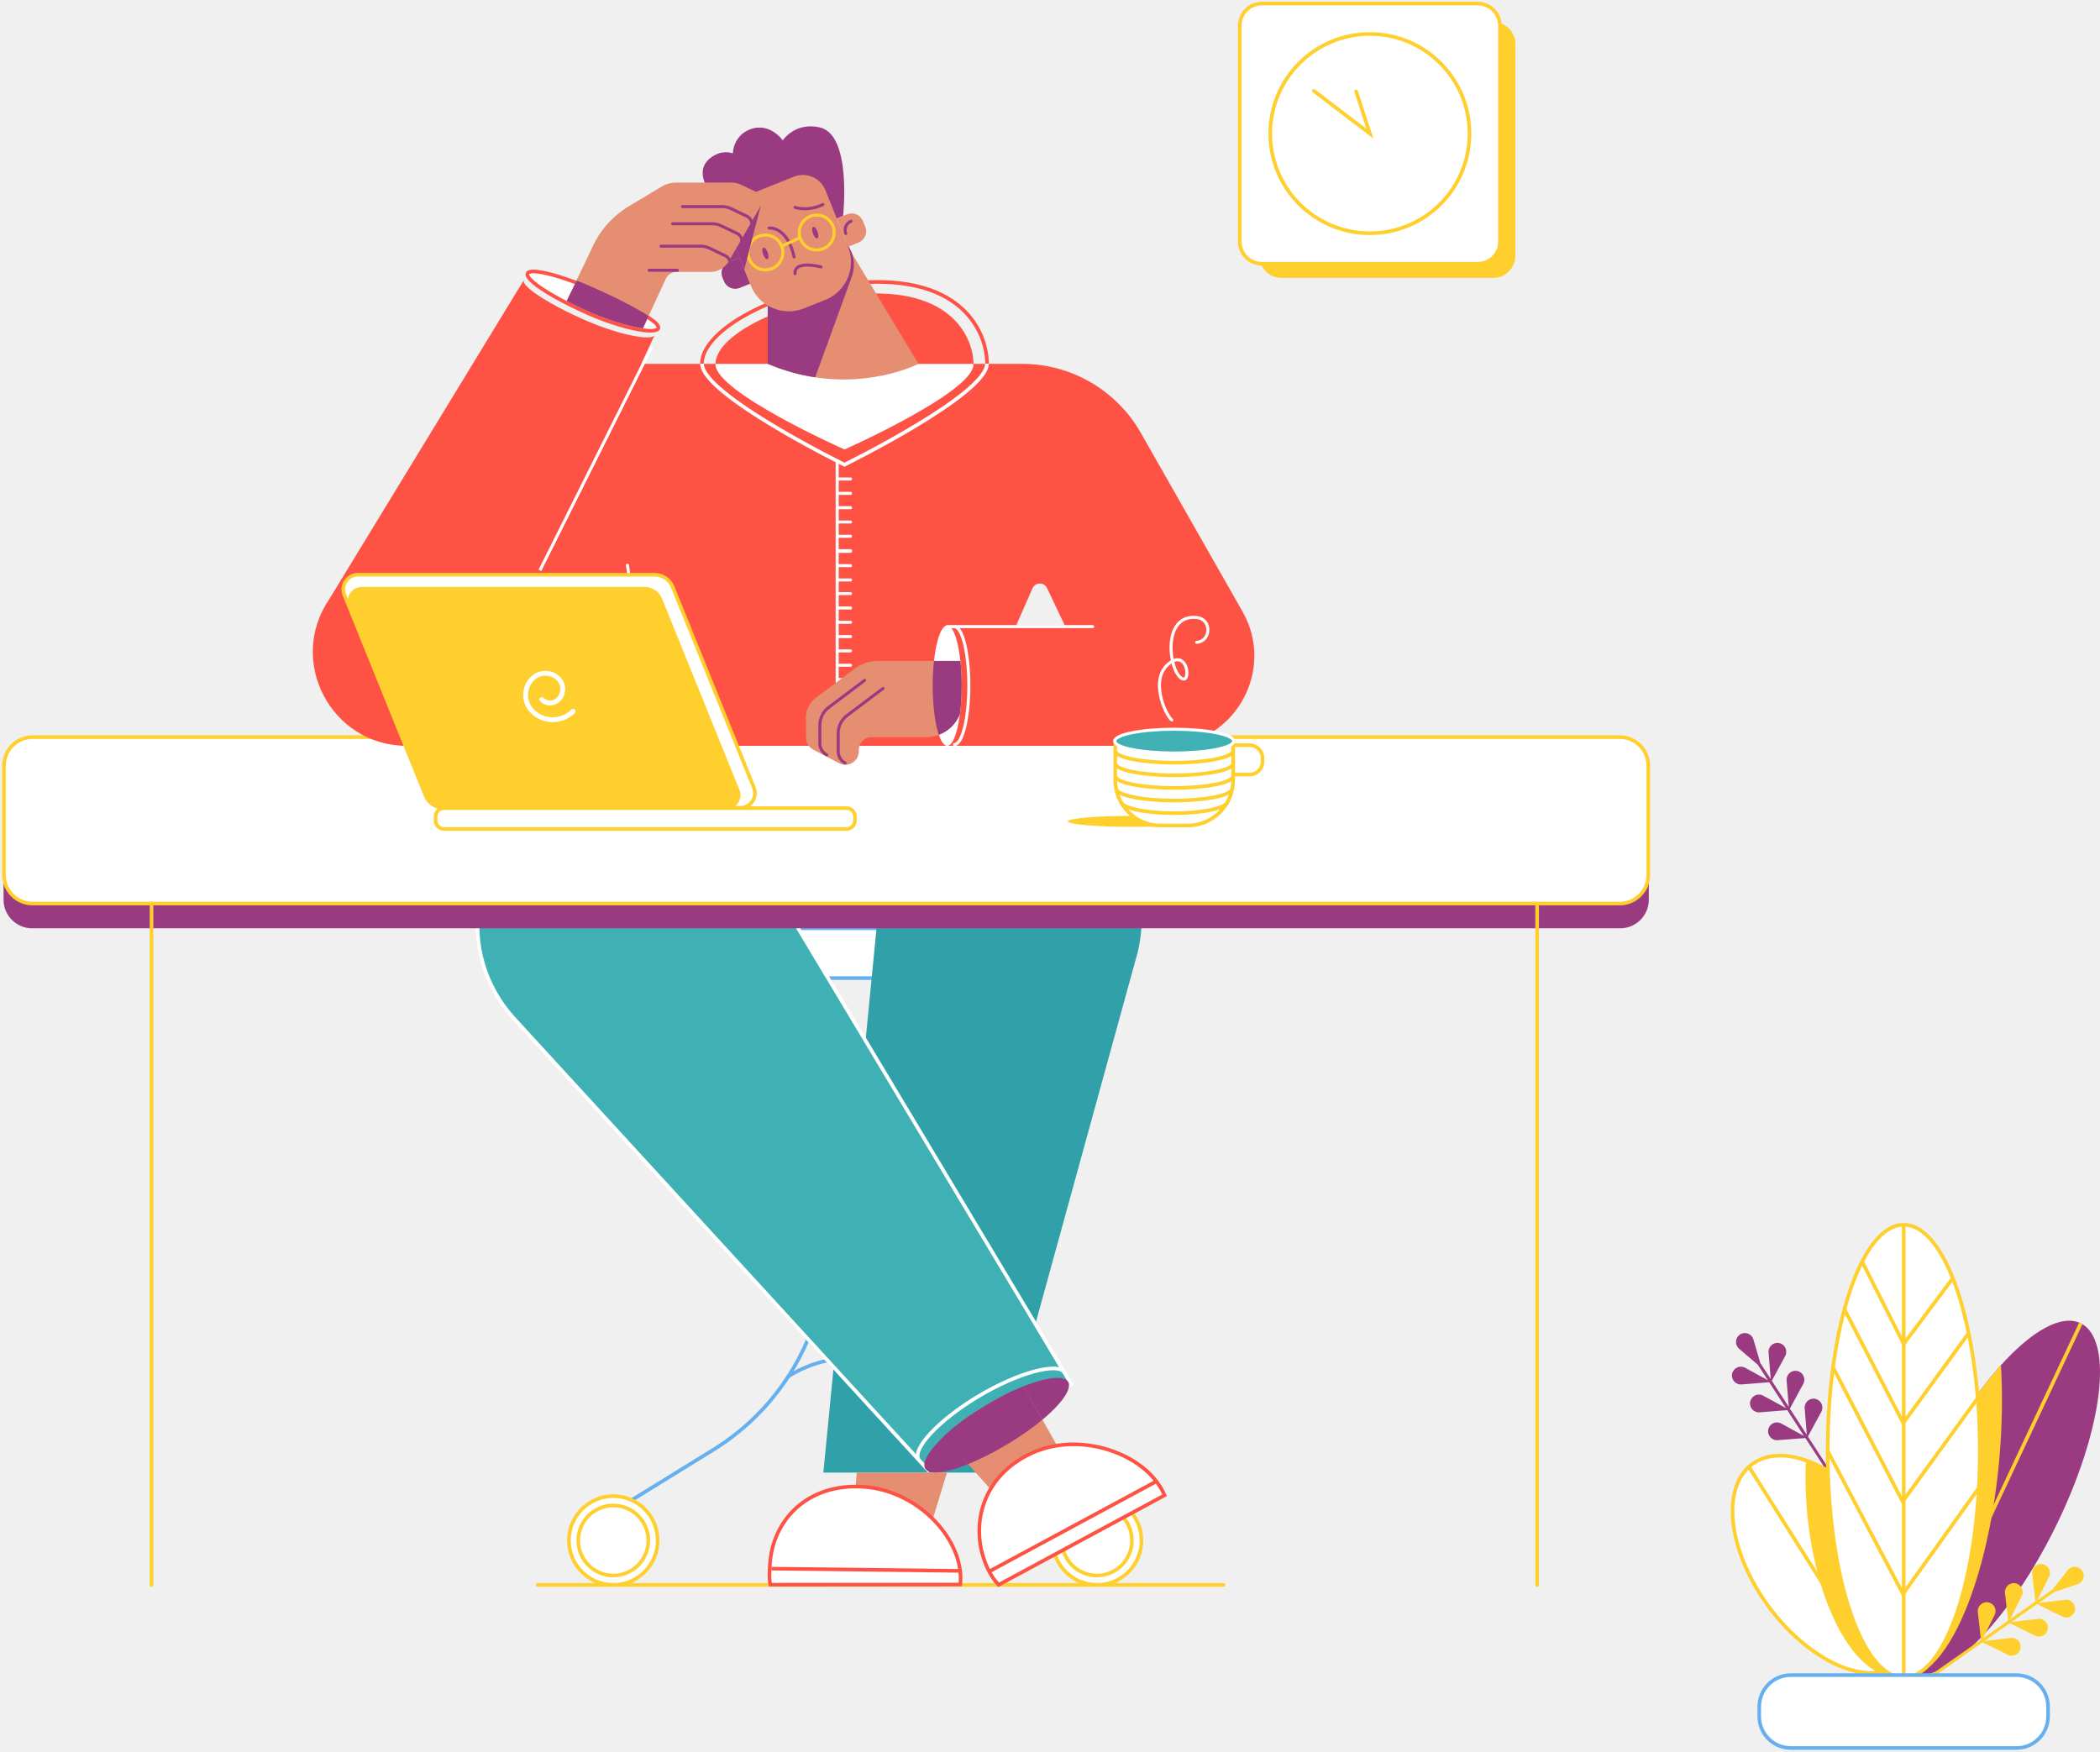
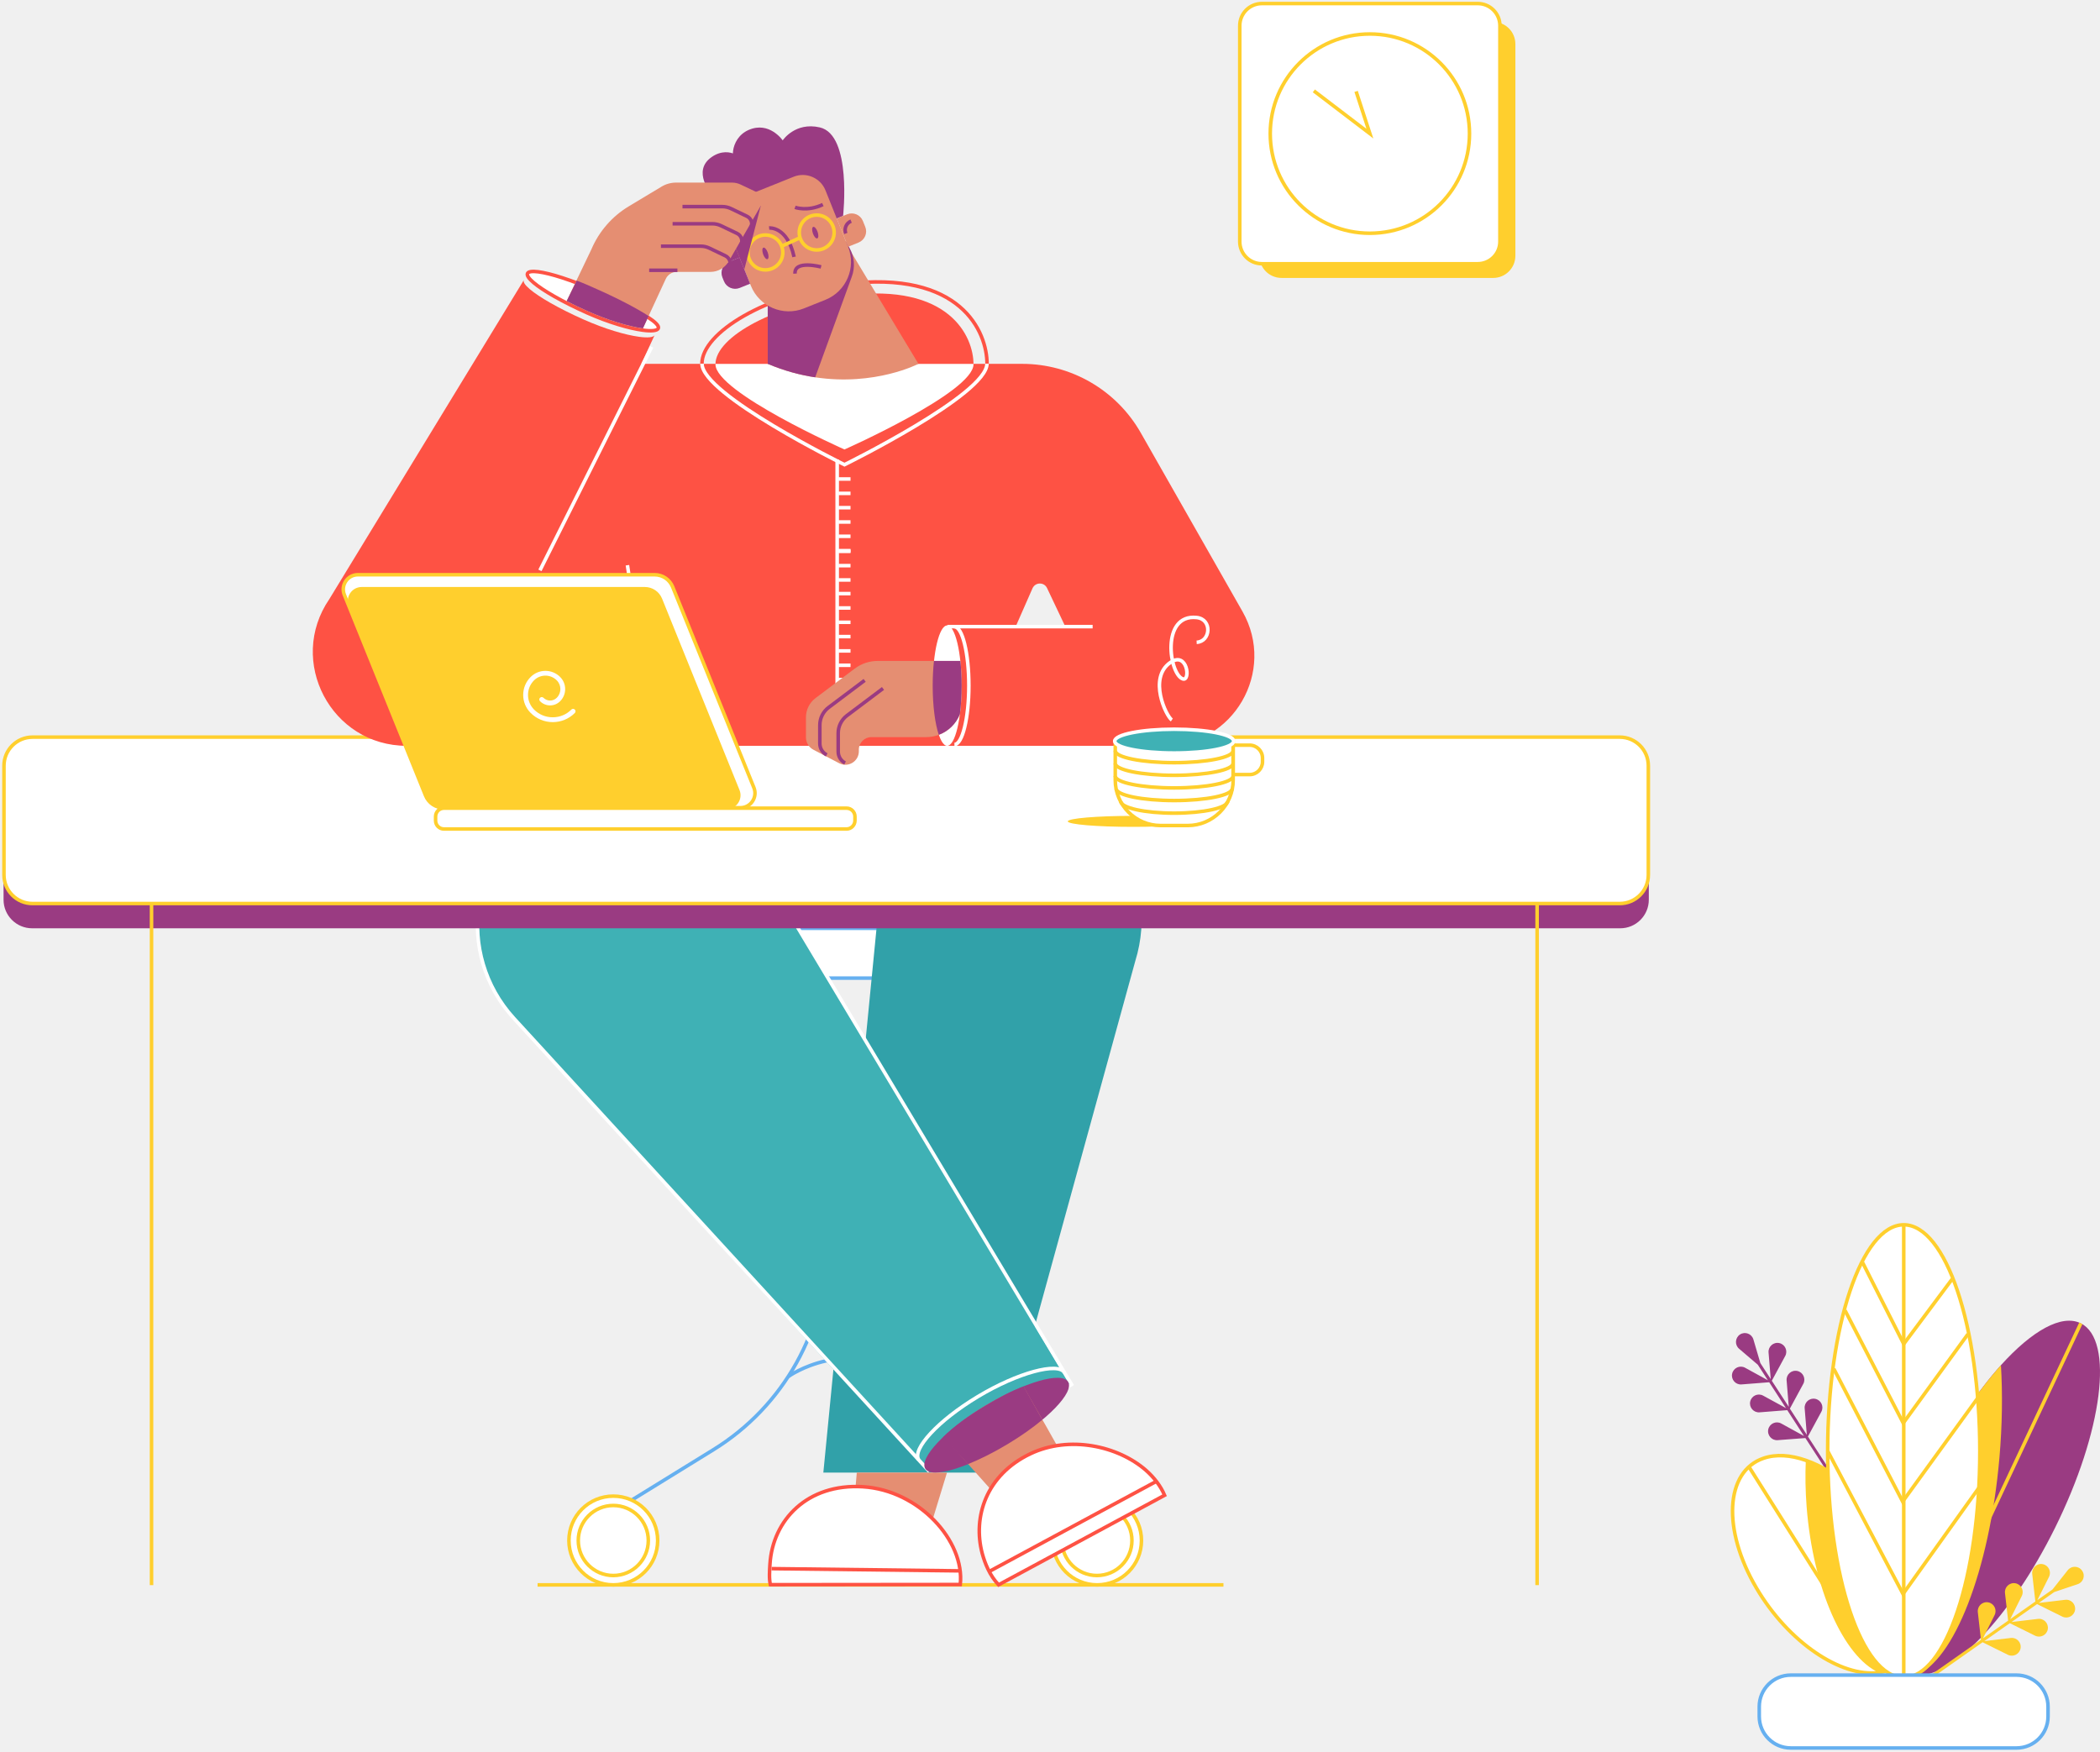
- <svg xmlns="http://www.w3.org/2000/svg" width="591" height="493" viewBox="0 0 591 493" fill="none">
-   <g clip-path="url(#clip0_2032_31622)">
-     <path d="M151.292 446.092H344.317" stroke="#FFCF2D" stroke-width="1.02" stroke-miterlimit="10" stroke-linecap="round" />
-     <path d="M247.736 275.306V350.935C247.736 374.219 259.8 395.837 279.612 408.057L307.496 425.256" stroke="#66B0F0" stroke-width="1.02" stroke-miterlimit="10" stroke-linecap="round" stroke-linejoin="round" />
-     <path d="M232.631 275.306V350.935C232.631 374.219 220.567 395.837 200.754 408.057L172.871 425.256" stroke="#66B0F0" stroke-width="1.02" stroke-miterlimit="10" stroke-linecap="round" stroke-linejoin="round" />
-     <path d="M222.486 275.306H256.487C259.494 275.306 261.924 272.875 261.924 269.867V261.285H217.049V269.867C217.049 272.875 219.479 275.306 222.486 275.306Z" fill="white" stroke="#66B0F0" stroke-width="1.02" stroke-miterlimit="10" />
-     <path d="M308.753 446.092C301.855 446.092 296.264 440.501 296.264 433.601C296.264 426.701 301.855 421.109 308.753 421.109C315.652 421.109 321.242 426.701 321.242 433.601C321.242 440.501 315.652 446.092 308.753 446.092Z" fill="white" stroke="#FFCF2D" stroke-width="1.02" stroke-miterlimit="10" />
-     <path d="M172.599 446.092C165.7 446.092 160.11 440.501 160.11 433.601C160.11 426.701 165.7 421.109 172.599 421.109C179.498 421.109 185.088 426.701 185.088 433.601C185.088 440.501 179.498 446.092 172.599 446.092Z" fill="white" stroke="#FFCF2D" stroke-width="1.02" stroke-miterlimit="10" />
-     <path d="M172.599 443.458C167.162 443.458 162.744 439.039 162.744 433.601C162.744 428.162 167.162 423.743 172.599 423.743C178.036 423.743 182.454 428.162 182.454 433.601C182.454 439.039 178.036 443.458 172.599 443.458Z" fill="white" stroke="#FFCF2D" stroke-width="1.02" stroke-miterlimit="10" />
-     <path d="M308.702 443.458C303.265 443.458 298.847 439.039 298.847 433.601C298.847 428.162 303.265 423.743 308.702 423.743C314.139 423.743 318.557 428.162 318.557 433.601C318.557 439.039 314.139 443.458 308.702 443.458Z" fill="white" stroke="#FFCF2D" stroke-width="1.02" stroke-miterlimit="10" />
-     <path d="M221.824 387.475C221.824 387.475 238 375.612 258.577 387.475" stroke="#66B0F0" stroke-width="1.02" stroke-miterlimit="10" stroke-linecap="round" stroke-linejoin="round" />
+ <svg xmlns="http://www.w3.org/2000/svg" fill="none" height="493" viewBox="0 0 591 493" width="591">
+   <g clipPath="url(#clip0_2032_31622)">
+     <path d="M151.292 446.092H344.317" stroke="#FFCF2D" strokeLinecap="round" strokeMiterlimit="10" strokeWidth="1.02" />
+     <path d="M247.736 275.306V350.935C247.736 374.219 259.8 395.837 279.612 408.057L307.496 425.256" stroke="#66B0F0" strokeLinecap="round" strokeLinejoin="round" strokeMiterlimit="10" strokeWidth="1.02" />
+     <path d="M232.631 275.306V350.935C232.631 374.219 220.567 395.837 200.754 408.057L172.871 425.256" stroke="#66B0F0" strokeLinecap="round" strokeLinejoin="round" strokeMiterlimit="10" strokeWidth="1.02" />
+     <path d="M222.486 275.306H256.487C259.494 275.306 261.924 272.875 261.924 269.867V261.285H217.049V269.867C217.049 272.875 219.479 275.306 222.486 275.306Z" fill="white" stroke="#66B0F0" strokeMiterlimit="10" strokeWidth="1.02" />
+     <path d="M308.753 446.092C301.855 446.092 296.264 440.501 296.264 433.601C296.264 426.701 301.855 421.109 308.753 421.109C315.652 421.109 321.242 426.701 321.242 433.601C321.242 440.501 315.652 446.092 308.753 446.092Z" fill="white" stroke="#FFCF2D" strokeMiterlimit="10" strokeWidth="1.02" />
+     <path d="M172.599 446.092C165.7 446.092 160.11 440.501 160.11 433.601C160.11 426.701 165.7 421.109 172.599 421.109C179.498 421.109 185.088 426.701 185.088 433.601C185.088 440.501 179.498 446.092 172.599 446.092Z" fill="white" stroke="#FFCF2D" strokeMiterlimit="10" strokeWidth="1.02" />
+     <path d="M172.599 443.458C167.162 443.458 162.744 439.039 162.744 433.601C162.744 428.162 167.162 423.743 172.599 423.743C178.036 423.743 182.454 428.162 182.454 433.601C182.454 439.039 178.036 443.458 172.599 443.458Z" fill="white" stroke="#FFCF2D" strokeMiterlimit="10" strokeWidth="1.02" />
+     <path d="M308.702 443.458C303.265 443.458 298.847 439.039 298.847 433.601C298.847 428.162 303.265 423.743 308.702 423.743C314.139 423.743 318.557 428.162 318.557 433.601C318.557 439.039 314.139 443.458 308.702 443.458Z" fill="white" stroke="#FFCF2D" strokeMiterlimit="10" strokeWidth="1.02" />
+     <path d="M221.824 387.475C221.824 387.475 238 375.612 258.577 387.475" stroke="#66B0F0" strokeLinecap="round" strokeLinejoin="round" strokeMiterlimit="10" strokeWidth="1.02" />
    <path d="M247.345 254.504L231.713 414.481H279.885L319.492 270.53C326.782 247.043 311.098 223.147 286.681 223.096H283.283C265.204 223.045 249.877 236.455 247.345 254.504Z" fill="#31A1A9" />
    <path d="M241.126 414.481H266.512L262.519 427.55C257.506 422.554 250.523 418.95 242.894 418.492C242.18 418.441 241.483 418.424 240.787 418.424L241.126 414.481Z" fill="#E58E72" />
-     <path d="M270.25 445.99C271.576 433.686 258.594 419.443 242.877 418.475C227.159 417.506 217.457 427.89 216.692 440.229C216.574 442.098 216.404 444.376 216.811 446.041L270.25 445.99Z" fill="white" stroke="#FE5244" stroke-width="1.02" stroke-miterlimit="10" />
-     <path d="M217.152 441.52L270.251 442.149" stroke="#FE5244" stroke-width="1.02" stroke-miterlimit="10" />
+     <path d="M270.25 445.99C271.576 433.686 258.594 419.443 242.877 418.475C227.159 417.506 217.457 427.89 216.692 440.229C216.574 442.098 216.404 444.376 216.811 446.041L270.25 445.99Z" fill="white" stroke="#FE5244" strokeMiterlimit="10" strokeWidth="1.02" />
+     <path d="M217.152 441.52L270.251 442.149" stroke="#FE5244" strokeMiterlimit="10" strokeWidth="1.02" />
    <path d="M261.041 414.481L301.226 390.008L211.374 239.446C200.007 221.414 171.155 215.839 152.957 226.92C131.972 239.701 127.86 268.44 144.41 286.591L261.041 414.481Z" fill="#3FB1B5" />
-     <path d="M261.211 413.801L301.566 389.668L211.544 239.446C200.177 221.414 171.325 215.839 153.127 226.92C132.142 239.701 128.03 268.44 144.58 286.591L261.211 413.801Z" stroke="white" stroke-width="1.02" stroke-miterlimit="10" />
+     <path d="M261.211 413.801L301.566 389.668L211.544 239.446C200.177 221.414 171.325 215.839 153.127 226.92C132.142 239.701 128.03 268.44 144.58 286.591L261.211 413.801Z" stroke="white" strokeMiterlimit="10" strokeWidth="1.02" />
    <path d="M300.597 388.937C298.813 385.98 288.363 388.988 277.251 395.684C266.138 402.363 258.611 410.419 260.395 413.376C262.179 416.333 272.595 413.087 283.708 406.408C294.803 399.729 302.364 391.911 300.597 388.937Z" fill="#9A3B82" />
    <path d="M298.15 408.074L279.392 419.868L274.09 413.92L272.476 412.102L265.747 404.556C268.636 401.598 272.595 398.471 277.268 395.684C281.04 393.424 284.761 391.622 288.125 390.398L293.376 399.627L294.531 401.649L298.15 408.074Z" fill="#E58E72" />
-     <path d="M327.75 420.871L281.023 446.075C279.851 444.818 278.848 443.339 278.049 441.656C277.37 440.246 276.843 438.767 276.435 437.272C273.683 426.938 277.574 415.093 289.995 409.178C300.954 403.961 314.599 406.952 322.483 413.818C324.811 415.874 326.646 418.271 327.75 420.871Z" fill="white" stroke="#FE5244" stroke-width="1.02" stroke-miterlimit="10" />
-     <path d="M325.252 417.047L278.508 442.251" stroke="#FE5244" stroke-width="1.02" stroke-miterlimit="10" stroke-linecap="round" />
+     <path d="M327.75 420.871L281.023 446.075C279.851 444.818 278.848 443.339 278.049 441.656C277.37 440.246 276.843 438.767 276.435 437.272C273.683 426.938 277.574 415.093 289.995 409.178C300.954 403.961 314.599 406.952 322.483 413.818C324.811 415.874 326.646 418.271 327.75 420.871Z" fill="white" stroke="#FE5244" strokeMiterlimit="10" strokeWidth="1.02" />
+     <path d="M325.252 417.047L278.508 442.251" stroke="#FE5244" strokeLinecap="round" strokeMiterlimit="10" strokeWidth="1.02" />
    <path d="M293.342 399.61C290.657 401.853 287.361 404.199 283.674 406.408C279.731 408.787 275.857 410.725 272.442 412.102L265.374 404.556C268.262 401.598 272.561 398.471 277.234 395.684C281.006 393.424 284.727 391.452 288.091 390.228L293.342 399.61Z" fill="#9A3B82" />
-     <path d="M299.561 386.32C297.777 383.362 286.494 386.303 275.195 393.101C263.895 399.899 256.725 407.87 258.509 410.827" stroke="white" stroke-width="1.02" stroke-miterlimit="10" />
+     <path d="M299.561 386.32C297.777 383.362 286.494 386.303 275.195 393.101C263.895 399.899 256.725 407.87 258.509 410.827" stroke="white" strokeMiterlimit="10" strokeWidth="1.02" />
    <path d="M455.986 261.284C460.421 261.284 464.023 257.681 464.023 253.245V222.484C464.023 218.048 460.421 214.445 455.986 214.445H9.037C4.602 214.445 1 218.048 1 222.484V253.245C1 257.681 4.602 261.284 9.037 261.284H455.986Z" fill="#9A3B82" />
-     <path d="M455.849 207.477H9.155C4.72 207.477 1.118 211.08 1.118 215.516V246.277C1.118 250.713 4.72 254.316 9.155 254.316H455.849C460.284 254.316 463.886 250.713 463.886 246.277V215.516C463.886 211.08 460.284 207.477 455.849 207.477Z" fill="white" stroke="#FFCF2D" stroke-width="1.02" stroke-miterlimit="10" />
-     <path d="M432.588 254.35V446.16" stroke="#FFCF2D" stroke-width="1.02" stroke-miterlimit="10" stroke-linecap="round" />
-     <path d="M42.647 254.35V446.16" stroke="#FFCF2D" stroke-width="1.02" stroke-miterlimit="10" stroke-linecap="round" />
+     <path d="M455.849 207.477H9.155C4.72 207.477 1.118 211.08 1.118 215.516V246.277C1.118 250.713 4.72 254.316 9.155 254.316H455.849C460.284 254.316 463.886 250.713 463.886 246.277V215.516C463.886 211.08 460.284 207.477 455.849 207.477Z" fill="white" stroke="#FFCF2D" strokeMiterlimit="10" strokeWidth="1.02" />
+     <path d="M432.588 254.35V446.16" stroke="#FFCF2D" strokeLinecap="round" strokeMiterlimit="10" strokeWidth="1.02" />
+     <path d="M42.647 254.35V446.16" stroke="#FFCF2D" strokeLinecap="round" strokeMiterlimit="10" strokeWidth="1.02" />
    <path d="M534.73 444.26L534.016 444.719L508.087 404.763L500.288 405.358C498.623 405.494 497.297 403.981 497.637 402.333C497.994 400.701 499.812 399.851 501.29 400.667L507.696 404.185L502.99 396.911L495.19 397.523C493.525 397.659 492.2 396.129 492.557 394.498C492.914 392.866 494.732 392.016 496.21 392.832L502.616 396.333L497.909 389.059L490.11 389.671C488.445 389.807 487.119 388.277 487.476 386.646C487.833 385.014 489.651 384.164 491.129 384.98L497.535 388.498L494.698 384.13L489.43 379.627C488.156 378.539 488.292 376.534 489.685 375.616C491.095 374.698 492.982 375.395 493.457 377.009L495.411 383.655L498.334 388.158L497.722 380.68C497.586 379.015 499.099 377.689 500.73 378.029C502.361 378.369 503.21 380.205 502.412 381.666L498.64 388.634L503.414 395.993L502.803 388.532C502.667 386.867 504.179 385.541 505.81 385.881C507.441 386.221 508.291 388.056 507.492 389.518L503.72 396.486L508.495 403.845L507.883 396.384C507.747 394.719 509.26 393.376 510.891 393.733C512.522 394.073 513.372 395.908 512.573 397.37L508.801 404.338L534.73 444.26Z" fill="#9A3B82" />
    <path d="M578.297 430.137C565.842 455.239 549.02 472.693 539.08 471.487C538.264 471.385 537.5 471.164 536.786 470.807C527.339 466.116 530.601 440.3 544.093 413.142C549.87 401.5 556.581 391.523 563.106 384.266C571.823 374.596 580.2 369.786 585.603 372.472C595.051 377.162 591.771 402.978 578.297 430.137Z" fill="#9A3B82" />
    <path d="M562.698 410.303C559.929 442.119 549.751 467.782 539.097 471.487C538.281 471.385 537.517 471.164 536.803 470.807C527.356 466.116 530.618 440.3 544.109 413.141C549.887 401.5 556.598 391.523 563.123 384.266C563.599 392.271 563.497 401.092 562.698 410.303Z" fill="#FFCF2D" />
-     <path d="M585.603 372.472L539.097 471.487" stroke="#FFCF2D" stroke-width="1.02" stroke-miterlimit="10" />
+     <path d="M585.603 372.472L539.097 471.487" stroke="#FFCF2D" strokeMiterlimit="10" strokeWidth="1.02" />
    <path d="M584.719 445.892L578.144 448.101L573.76 451.177L581.202 450.293C582.867 450.089 584.244 451.551 583.972 453.2C583.683 454.848 581.899 455.766 580.387 455.018L573.284 451.5L566.097 456.548L573.539 455.664C575.204 455.46 576.58 456.922 576.309 458.57C576.02 460.219 574.236 461.136 572.723 460.389L565.621 456.871L558.45 461.918L565.893 461.034C567.558 460.83 568.934 462.292 568.645 463.941C568.356 465.589 566.572 466.507 565.06 465.759L557.958 462.241L544.823 471.47H543.345L557.499 461.527L556.615 453.76C556.428 452.095 557.89 450.718 559.538 451.007C561.186 451.296 562.087 453.098 561.339 454.593L558.059 461.136L565.145 456.157L564.261 448.39C564.075 446.724 565.536 445.348 567.184 445.637C568.832 445.926 569.733 447.727 568.985 449.223L565.723 455.749L572.808 450.769L571.925 443.002C571.738 441.337 573.199 439.96 574.847 440.249C576.495 440.538 577.396 442.34 576.648 443.835L573.369 450.378L577.634 447.387L581.933 441.949C582.969 440.64 584.991 440.691 585.943 442.068C586.945 443.444 586.317 445.365 584.719 445.892Z" fill="#FFCF2D" />
-     <path d="M531.417 470.161C530.567 470.45 529.666 470.654 528.749 470.773C518.044 472.166 503.261 462.173 494.324 446.996C484.622 430.511 485.505 414.161 496.295 410.456C499.795 409.25 503.924 409.538 508.206 411.034C517.144 414.144 526.829 422.472 533.388 433.604C543.073 450.106 542.189 466.456 531.417 470.161Z" fill="white" stroke="#FFCF2D" stroke-width="1.02" stroke-miterlimit="10" />
+     <path d="M531.417 470.161C530.567 470.45 529.666 470.654 528.749 470.773C518.044 472.166 503.261 462.173 494.324 446.996C484.622 430.511 485.505 414.161 496.295 410.456C499.795 409.25 503.924 409.538 508.206 411.034C517.144 414.144 526.829 422.472 533.388 433.604C543.073 450.106 542.189 466.456 531.417 470.161Z" fill="white" stroke="#FFCF2D" strokeMiterlimit="10" strokeWidth="1.02" />
    <path d="M531.417 470.161C530.567 470.45 529.666 470.654 528.749 470.773C518.86 466.286 510.262 447.286 508.444 424.206C508.087 419.651 508.019 415.232 508.206 411.035C517.144 414.145 526.829 422.472 533.388 433.604C543.073 450.107 542.189 466.456 531.417 470.161Z" fill="#FFCF2D" />
-     <path d="M492.2 412.854L528.732 470.774" stroke="#FFCF2D" stroke-width="1.02" stroke-miterlimit="10" />
-     <path d="M535.766 472.167C547.591 472.167 557.176 443.641 557.176 408.451C557.176 373.262 547.591 344.736 535.766 344.736C523.942 344.736 514.357 373.262 514.357 408.451C514.357 443.641 523.942 472.167 535.766 472.167Z" fill="white" stroke="#FFCF2D" stroke-width="1.02" stroke-miterlimit="10" />
-     <path d="M535.767 344.718V472.167" stroke="#FFCF2D" stroke-width="1.02" stroke-miterlimit="10" />
-     <path d="M549.411 359.997L535.767 378.284L524.195 355.374" stroke="#FFCF2D" stroke-width="1.02" stroke-miterlimit="10" stroke-linecap="round" />
-     <path d="M553.846 375.497L535.63 400.548L519.25 368.852" stroke="#FFCF2D" stroke-width="1.02" stroke-miterlimit="10" stroke-linecap="round" />
-     <path d="M556.684 393.376L535.461 422.642L516.074 385.252" stroke="#FFCF2D" stroke-width="1.02" stroke-miterlimit="10" stroke-linecap="round" />
-     <path d="M558.009 417.238L535.563 448.645L514.408 408.502" stroke="#FFCF2D" stroke-width="1.02" stroke-miterlimit="10" stroke-linecap="round" />
-     <path d="M567.507 492H503.975C499.082 492 495.105 488.023 495.105 483.128V480.358C495.105 475.464 499.082 471.487 503.975 471.487H567.507C572.401 471.487 576.377 475.464 576.377 480.358V483.128C576.377 488.04 572.401 492 567.507 492Z" fill="white" stroke="#66B0F0" stroke-width="1.02" stroke-miterlimit="10" />
+     <path d="M492.2 412.854L528.732 470.774" stroke="#FFCF2D" strokeMiterlimit="10" strokeWidth="1.02" />
+     <path d="M535.766 472.167C547.591 472.167 557.176 443.641 557.176 408.451C557.176 373.262 547.591 344.736 535.766 344.736C523.942 344.736 514.357 373.262 514.357 408.451C514.357 443.641 523.942 472.167 535.766 472.167Z" fill="white" stroke="#FFCF2D" strokeMiterlimit="10" strokeWidth="1.02" />
+     <path d="M535.767 344.718V472.167" stroke="#FFCF2D" strokeMiterlimit="10" strokeWidth="1.02" />
+     <path d="M549.411 359.997L535.767 378.284L524.195 355.374" stroke="#FFCF2D" strokeLinecap="round" strokeMiterlimit="10" strokeWidth="1.02" />
+     <path d="M553.846 375.497L535.63 400.548L519.25 368.852" stroke="#FFCF2D" strokeLinecap="round" strokeMiterlimit="10" strokeWidth="1.02" />
+     <path d="M556.684 393.376L535.461 422.642L516.074 385.252" stroke="#FFCF2D" strokeLinecap="round" strokeMiterlimit="10" strokeWidth="1.02" />
+     <path d="M558.009 417.238L535.563 448.645L514.408 408.502" stroke="#FFCF2D" strokeLinecap="round" strokeMiterlimit="10" strokeWidth="1.02" />
+     <path d="M567.507 492H503.975C499.082 492 495.105 488.023 495.105 483.128V480.358C495.105 475.464 499.082 471.487 503.975 471.487H567.507C572.401 471.487 576.377 475.464 576.377 480.358V483.128C576.377 488.04 572.401 492 567.507 492Z" fill="white" stroke="#66B0F0" strokeMiterlimit="10" strokeWidth="1.02" />
    <path d="M420.235 78.227H360.663C357.213 78.227 354.427 75.44 354.427 71.99V12.404C354.427 8.954 357.213 6.167 360.663 6.167H420.235C423.685 6.167 426.471 8.954 426.471 12.404V71.99C426.471 75.44 423.668 78.227 420.235 78.227Z" fill="#FFCF2D" />
-     <path d="M415.886 74.233H355.14C351.691 74.233 348.905 71.446 348.905 67.996V7.237C348.905 3.787 351.691 1 355.14 1H415.886C419.335 1 422.122 3.787 422.122 7.237V67.996C422.122 71.446 419.335 74.233 415.886 74.233Z" fill="white" stroke="#FFCF2D" stroke-width="1.02" stroke-miterlimit="10" />
-     <path d="M385.522 65.651C401.006 65.651 413.558 53.096 413.558 37.608C413.558 22.121 401.006 9.566 385.522 9.566C370.038 9.566 357.485 22.121 357.485 37.608C357.485 53.096 370.038 65.651 385.522 65.651Z" stroke="#FFCF2D" stroke-width="1.02" stroke-miterlimit="10" />
-     <path d="M369.753 25.576L385.522 37.608L381.648 25.729" stroke="#FFCF2D" stroke-width="1.02" stroke-miterlimit="10" stroke-linecap="round" />
+     <path d="M415.886 74.233H355.14C351.691 74.233 348.905 71.446 348.905 67.996V7.237C348.905 3.787 351.691 1 355.14 1H415.886C419.335 1 422.122 3.787 422.122 7.237V67.996C422.122 71.446 419.335 74.233 415.886 74.233Z" fill="white" stroke="#FFCF2D" strokeMiterlimit="10" strokeWidth="1.02" />
+     <path d="M385.522 65.651C401.006 65.651 413.558 53.096 413.558 37.608C413.558 22.121 401.006 9.566 385.522 9.566C370.038 9.566 357.485 22.121 357.485 37.608C357.485 53.096 370.038 65.651 385.522 65.651Z" stroke="#FFCF2D" strokeMiterlimit="10" strokeWidth="1.02" />
+     <path d="M369.753 25.576L385.522 37.608L381.648 25.729" stroke="#FFCF2D" strokeLinecap="round" strokeMiterlimit="10" strokeWidth="1.02" />
    <path d="M349.669 172.109L321.055 121.837C314.224 109.821 301.464 102.411 287.649 102.411H180.483L184.238 94.305C183.932 94.968 182.318 95.137 179.854 94.797C176.082 94.288 170.339 92.639 164.222 89.92C160.722 88.373 157.544 86.759 154.91 85.263C149.932 82.425 146.924 79.944 147.417 78.839L92.704 168.591C80.691 186.114 93.231 209.924 114.47 209.924C117.325 209.924 120.146 209.465 122.83 208.564C125.515 207.664 128.047 206.338 130.324 204.622L172.344 173.027C174.876 171.124 178.495 172.602 179.005 175.712L184.493 209.924H327.665C347.086 209.941 359.269 188.969 349.669 172.109ZM285.984 176.035L290.572 165.6C291.354 163.816 293.868 163.782 294.684 165.549L299.663 176.052H285.984V176.035Z" fill="#FE5244" />
-     <path d="M197.542 102.378C197.542 93.591 215.673 82.731 237.66 79.961C270.641 75.831 277.777 93.591 277.777 102.378" stroke="#FE5244" stroke-width="1.02" stroke-miterlimit="10" />
+     <path d="M197.542 102.378C197.542 93.591 215.673 82.731 237.66 79.961C270.641 75.831 277.777 93.591 277.777 102.378" stroke="#FE5244" strokeMiterlimit="10" strokeWidth="1.02" />
    <path d="M273.971 102.531C273.971 110.399 237.66 126.511 237.66 126.511C237.66 126.511 201.349 110.399 201.349 102.531C201.349 94.662 218.612 85.552 238.509 83.122C267.14 79.621 273.971 94.645 273.971 102.531Z" fill="#FE5244" />
    <path d="M273.971 102.531C273.971 110.4 237.66 126.511 237.66 126.511C237.66 126.511 201.349 110.4 201.349 102.531C201.349 102.497 201.349 102.463 201.349 102.429H273.971C273.971 102.446 273.971 102.48 273.971 102.531Z" fill="white" />
-     <path d="M277.76 102.361C277.76 111.045 237.66 130.794 237.66 130.794C237.66 130.794 197.56 111.062 197.56 102.361" stroke="white" stroke-width="1.02" stroke-miterlimit="10" />
-     <path d="M268.602 209.55C270.845 209.55 272.663 202.124 272.663 192.98C272.663 183.836 270.845 176.41 268.602 176.41" stroke="white" stroke-width="0.85" stroke-miterlimit="10" stroke-linecap="round" />
-     <path d="M183.405 97.636L151.954 160.536" stroke="white" stroke-width="0.85" stroke-miterlimit="10" />
-     <path d="M176.575 159.091L181.774 193.32" stroke="white" stroke-width="0.85" stroke-miterlimit="10" stroke-linecap="round" />
-     <path d="M235.961 134.822H239.359" stroke="white" stroke-width="0.85" stroke-miterlimit="10" stroke-linecap="round" />
-     <path d="M235.961 138.867H239.359" stroke="white" stroke-width="0.85" stroke-miterlimit="10" stroke-linecap="round" />
-     <path d="M235.961 142.895H239.359" stroke="white" stroke-width="0.85" stroke-miterlimit="10" stroke-linecap="round" />
-     <path d="M235.961 146.923H239.359" stroke="white" stroke-width="0.85" stroke-miterlimit="10" stroke-linecap="round" />
-     <path d="M235.961 150.95H239.359" stroke="white" stroke-width="0.85" stroke-miterlimit="10" stroke-linecap="round" />
-     <path d="M235.961 154.995H239.359" stroke="white" stroke-width="0.85" stroke-miterlimit="10" stroke-linecap="round" />
-     <path d="M235.961 155.182H239.359" stroke="white" stroke-width="0.85" stroke-miterlimit="10" stroke-linecap="round" />
-     <path d="M235.961 159.21H239.359" stroke="white" stroke-width="0.85" stroke-miterlimit="10" stroke-linecap="round" />
-     <path d="M235.961 163.238H239.359" stroke="white" stroke-width="0.85" stroke-miterlimit="10" stroke-linecap="round" />
-     <path d="M235.961 167.079H239.359" stroke="white" stroke-width="0.85" stroke-miterlimit="10" stroke-linecap="round" />
-     <path d="M235.961 171.124H239.359" stroke="white" stroke-width="0.85" stroke-miterlimit="10" stroke-linecap="round" />
-     <path d="M235.961 175.152H239.359" stroke="white" stroke-width="0.85" stroke-miterlimit="10" stroke-linecap="round" />
-     <path d="M235.961 179.18H239.359" stroke="white" stroke-width="0.85" stroke-miterlimit="10" stroke-linecap="round" />
-     <path d="M235.961 183.208H239.359" stroke="white" stroke-width="0.85" stroke-miterlimit="10" stroke-linecap="round" />
-     <path d="M235.961 187.253H239.359" stroke="white" stroke-width="0.85" stroke-miterlimit="10" stroke-linecap="round" />
-     <path d="M235.961 191.28H239.359" stroke="white" stroke-width="0.85" stroke-miterlimit="10" stroke-linecap="round" />
-     <path d="M235.961 195.308H239.359" stroke="white" stroke-width="0.85" stroke-miterlimit="10" stroke-linecap="round" />
-     <path d="M235.961 199.336H239.359" stroke="white" stroke-width="0.85" stroke-miterlimit="10" stroke-linecap="round" />
-     <path d="M235.961 199.54H239.359" stroke="white" stroke-width="0.85" stroke-miterlimit="10" stroke-linecap="round" />
-     <path d="M235.961 203.568H239.359" stroke="white" stroke-width="0.85" stroke-miterlimit="10" stroke-linecap="round" />
-     <path d="M235.961 207.596H239.359" stroke="white" stroke-width="0.85" stroke-miterlimit="10" stroke-linecap="round" />
-     <path d="M235.604 129.332V193.32" stroke="white" stroke-width="0.85" stroke-miterlimit="10" />
-     <path d="M266.631 176.376H307.496" stroke="white" stroke-width="0.85" stroke-miterlimit="10" stroke-linecap="round" />
+     <path d="M277.76 102.361C277.76 111.045 237.66 130.794 237.66 130.794C237.66 130.794 197.56 111.062 197.56 102.361" stroke="white" strokeMiterlimit="10" strokeWidth="1.02" />
+     <path d="M268.602 209.55C270.845 209.55 272.663 202.124 272.663 192.98C272.663 183.836 270.845 176.41 268.602 176.41" stroke="white" strokeLinecap="round" strokeMiterlimit="10" strokeWidth="0.85" />
+     <path d="M183.405 97.636L151.954 160.536" stroke="white" strokeMiterlimit="10" strokeWidth="0.85" />
+     <path d="M176.575 159.091L181.774 193.32" stroke="white" strokeLinecap="round" strokeMiterlimit="10" strokeWidth="0.85" />
+     <path d="M235.961 134.822H239.359" stroke="white" strokeLinecap="round" strokeMiterlimit="10" strokeWidth="0.85" />
+     <path d="M235.961 138.867H239.359" stroke="white" strokeLinecap="round" strokeMiterlimit="10" strokeWidth="0.85" />
+     <path d="M235.961 142.895H239.359" stroke="white" strokeLinecap="round" strokeMiterlimit="10" strokeWidth="0.85" />
+     <path d="M235.961 146.923H239.359" stroke="white" strokeLinecap="round" strokeMiterlimit="10" strokeWidth="0.85" />
+     <path d="M235.961 150.95H239.359" stroke="white" strokeLinecap="round" strokeMiterlimit="10" strokeWidth="0.85" />
+     <path d="M235.961 154.995H239.359" stroke="white" strokeLinecap="round" strokeMiterlimit="10" strokeWidth="0.85" />
+     <path d="M235.961 155.182H239.359" stroke="white" strokeLinecap="round" strokeMiterlimit="10" strokeWidth="0.85" />
+     <path d="M235.961 159.21H239.359" stroke="white" strokeLinecap="round" strokeMiterlimit="10" strokeWidth="0.85" />
+     <path d="M235.961 163.238H239.359" stroke="white" strokeLinecap="round" strokeMiterlimit="10" strokeWidth="0.85" />
+     <path d="M235.961 167.079H239.359" stroke="white" strokeLinecap="round" strokeMiterlimit="10" strokeWidth="0.85" />
+     <path d="M235.961 171.124H239.359" stroke="white" strokeLinecap="round" strokeMiterlimit="10" strokeWidth="0.85" />
+     <path d="M235.961 175.152H239.359" stroke="white" strokeLinecap="round" strokeMiterlimit="10" strokeWidth="0.85" />
+     <path d="M235.961 179.18H239.359" stroke="white" strokeLinecap="round" strokeMiterlimit="10" strokeWidth="0.85" />
+     <path d="M235.961 183.208H239.359" stroke="white" strokeLinecap="round" strokeMiterlimit="10" strokeWidth="0.85" />
+     <path d="M235.961 187.253H239.359" stroke="white" strokeLinecap="round" strokeMiterlimit="10" strokeWidth="0.85" />
+     <path d="M235.961 191.28H239.359" stroke="white" strokeLinecap="round" strokeMiterlimit="10" strokeWidth="0.85" />
+     <path d="M235.961 195.308H239.359" stroke="white" strokeLinecap="round" strokeMiterlimit="10" strokeWidth="0.85" />
+     <path d="M235.961 199.336H239.359" stroke="white" strokeLinecap="round" strokeMiterlimit="10" strokeWidth="0.85" />
+     <path d="M235.961 199.54H239.359" stroke="white" strokeLinecap="round" strokeMiterlimit="10" strokeWidth="0.85" />
+     <path d="M235.961 203.568H239.359" stroke="white" strokeLinecap="round" strokeMiterlimit="10" strokeWidth="0.85" />
+     <path d="M235.961 207.596H239.359" stroke="white" strokeLinecap="round" strokeMiterlimit="10" strokeWidth="0.85" />
+     <path d="M235.604 129.332V193.32" stroke="white" strokeMiterlimit="10" strokeWidth="0.85" />
+     <path d="M266.631 176.376H307.496" stroke="white" strokeLinecap="round" strokeMiterlimit="10" strokeWidth="0.85" />
    <path d="M258.475 102.411C258.475 102.411 246.309 108.751 229.419 106.201C225.222 105.573 220.719 104.383 216.063 102.411V81.949L237.949 68.319L241.228 73.774L258.475 102.411Z" fill="#E58E72" />
    <path d="M239.155 69.933C240.464 72.363 240.684 75.253 239.733 77.853L229.419 106.201C225.222 105.572 220.719 104.383 216.063 102.411V81.949L238.051 67.894L239.155 69.933Z" fill="#9A3B82" />
    <path d="M237.269 60.773C237.269 60.773 239.835 37.948 230.71 35.857C223.744 34.26 220.277 39.511 220.277 39.511C220.277 39.511 216.505 34.005 210.66 36.588C205.104 39.035 205.495 46.666 207.992 46.055C210.49 45.443 205.58 40.548 200.329 44.168C194.518 48.162 200.329 54.756 200.329 54.756C200.329 54.756 196.03 52.683 194.042 56.915C191.578 62.166 205.648 73.485 205.648 73.485L237.269 60.773Z" fill="#9A3B82" />
    <path d="M223.371 49.743L208.775 55.606C205.257 57.017 203.541 61.045 204.952 64.546L211.323 80.436C213.668 86.3 220.397 89.155 226.242 86.81L232.308 84.379C238.17 82.034 241.025 75.304 238.68 69.457L232.308 53.567C230.898 50.049 226.871 48.332 223.371 49.743Z" fill="#E58E72" />
    <path d="M241.619 68.268L238.679 69.457L235.485 61.504L238.424 60.314C240.175 59.617 242.146 60.467 242.842 62.2L243.505 63.849C244.219 65.582 243.369 67.554 241.619 68.268Z" fill="#E58E72" />
    <path d="M208.162 81.048L211.102 79.859L208.128 72.466L205.189 73.655C203.439 74.352 202.606 76.341 203.303 78.074L203.744 79.162C204.441 80.895 206.412 81.745 208.162 81.048Z" fill="#9A3B82" />
-     <path d="M238.034 65.72C237.49 64.343 238.153 62.796 239.53 62.235" stroke="#9A3B82" stroke-width="0.85" stroke-miterlimit="10" stroke-linecap="round" />
-     <path d="M223.744 58.36C223.744 58.36 227.193 59.652 231.577 57.578" stroke="#9A3B82" stroke-width="0.85" stroke-miterlimit="10" stroke-linecap="round" />
-     <path d="M216.454 64.172C216.454 64.172 221.603 63.645 223.472 72.313" stroke="#9A3B82" stroke-width="0.85" stroke-miterlimit="10" stroke-linecap="round" />
-     <path d="M231.067 75.134C231.067 75.134 223.472 73.094 223.744 77.021" stroke="#9A3B82" stroke-width="0.85" stroke-miterlimit="10" stroke-linecap="round" />
+     <path d="M238.034 65.72C237.49 64.343 238.153 62.796 239.53 62.235" stroke="#9A3B82" strokeLinecap="round" strokeMiterlimit="10" strokeWidth="0.85" />
+     <path d="M223.744 58.36C223.744 58.36 227.193 59.652 231.577 57.578" stroke="#9A3B82" strokeLinecap="round" strokeMiterlimit="10" strokeWidth="0.85" />
+     <path d="M216.454 64.172C216.454 64.172 221.603 63.645 223.472 72.313" stroke="#9A3B82" strokeLinecap="round" strokeMiterlimit="10" strokeWidth="0.85" />
+     <path d="M231.067 75.134C231.067 75.134 223.472 73.094 223.744 77.021" stroke="#9A3B82" strokeLinecap="round" strokeMiterlimit="10" strokeWidth="0.85" />
    <path d="M230.006 67.096C230.368 66.968 230.406 66.139 230.089 65.245C229.773 64.351 229.222 63.731 228.859 63.859C228.496 63.988 228.459 64.817 228.775 65.711C229.092 66.605 229.643 67.225 230.006 67.096Z" fill="#9A3B82" />
    <path d="M215.991 72.945C216.354 72.816 216.391 71.988 216.074 71.094C215.758 70.2 215.207 69.579 214.844 69.708C214.481 69.837 214.444 70.665 214.76 71.559C215.077 72.453 215.628 73.073 215.991 72.945Z" fill="#9A3B82" />
-     <path d="M229.844 70.358C232.556 70.358 234.754 68.159 234.754 65.446C234.754 62.734 232.556 60.535 229.844 60.535C227.132 60.535 224.933 62.734 224.933 65.446C224.933 68.159 227.132 70.358 229.844 70.358Z" stroke="#FFCF2D" stroke-width="0.85" stroke-miterlimit="10" stroke-linecap="round" />
-     <path d="M215.401 75.966C218.113 75.966 220.311 73.767 220.311 71.055C220.311 68.342 218.113 66.143 215.401 66.143C212.689 66.143 210.49 68.342 210.49 71.055C210.49 73.767 212.689 75.966 215.401 75.966Z" stroke="#FFCF2D" stroke-width="0.85" stroke-miterlimit="10" stroke-linecap="round" />
-     <path d="M219.989 69.288L225.171 66.908" stroke="#FFCF2D" stroke-width="0.85" stroke-miterlimit="10" stroke-linecap="round" />
-     <path d="M185.258 92.435C184.969 93.098 183.338 93.268 180.874 92.928C177.102 92.418 171.358 90.77 165.241 88.051C161.741 86.487 158.564 84.889 155.947 83.394C150.968 80.556 147.961 78.074 148.454 76.969C148.946 75.882 152.77 76.409 158.173 78.159C161.078 79.094 164.426 80.386 167.96 81.966C174.009 84.651 179.26 87.269 182.352 89.291C184.459 90.651 185.564 91.756 185.258 92.435Z" fill="white" stroke="#FE5244" stroke-width="1.02" stroke-miterlimit="10" />
+     <path d="M229.844 70.358C232.556 70.358 234.754 68.159 234.754 65.446C234.754 62.734 232.556 60.535 229.844 60.535C227.132 60.535 224.933 62.734 224.933 65.446C224.933 68.159 227.132 70.358 229.844 70.358Z" stroke="#FFCF2D" strokeLinecap="round" strokeMiterlimit="10" strokeWidth="0.85" />
+     <path d="M215.401 75.966C218.113 75.966 220.311 73.767 220.311 71.055C220.311 68.342 218.113 66.143 215.401 66.143C212.689 66.143 210.49 68.342 210.49 71.055C210.49 73.767 212.689 75.966 215.401 75.966Z" stroke="#FFCF2D" strokeLinecap="round" strokeMiterlimit="10" strokeWidth="0.85" />
+     <path d="M219.989 69.288L225.171 66.908" stroke="#FFCF2D" strokeLinecap="round" strokeMiterlimit="10" strokeWidth="0.85" />
+     <path d="M185.258 92.435C184.969 93.098 183.338 93.268 180.874 92.928C177.102 92.418 171.358 90.77 165.241 88.051C161.741 86.487 158.564 84.889 155.947 83.394C150.968 80.556 147.961 78.074 148.454 76.969C148.946 75.882 152.77 76.409 158.173 78.159C161.078 79.094 164.426 80.386 167.96 81.966C174.009 84.651 179.26 87.269 182.352 89.291C184.459 90.651 185.564 91.756 185.258 92.435Z" fill="white" stroke="#FE5244" strokeMiterlimit="10" strokeWidth="1.02" />
    <path d="M214.092 57.969L209.471 75.831L205.308 65.464C203.711 61.487 205.631 56.932 209.556 55.267L214.092 57.969Z" fill="#9A3B82" />
    <path d="M214.262 57.646L205.087 73.554C204.034 75.389 202.062 76.528 199.939 76.528H190.457C189.064 76.528 187.823 77.377 187.297 78.652L182.369 89.308L180.925 92.418C176.762 91.858 170.968 90.056 165.428 87.592C163.355 86.674 161.333 85.705 159.464 84.737L161.962 79.519L166.431 70.189C168.572 65.141 172.259 60.892 176.966 58.071L186.209 52.513C187.433 51.782 188.843 51.392 190.27 51.392H205.971C206.837 51.392 207.687 51.578 208.451 51.952L213.175 54.196C214.483 54.825 214.976 56.405 214.262 57.646Z" fill="#E58E72" />
-     <path d="M192.071 58.156H203.286C204.118 58.156 204.934 58.343 205.682 58.7L210.218 60.875C211.459 61.47 211.935 62.999 211.255 64.189" stroke="#9A3B82" stroke-width="0.85" stroke-miterlimit="10" stroke-linecap="round" />
-     <path d="M189.285 62.982H200.499C201.332 62.982 202.147 63.169 202.895 63.526L207.432 65.702C208.672 66.296 209.148 67.826 208.468 69.016" stroke="#9A3B82" stroke-width="0.85" stroke-miterlimit="10" stroke-linecap="round" />
-     <path d="M186.005 69.288H197.22C198.052 69.288 198.868 69.475 199.616 69.832L204.152 72.007C205.393 72.602 205.869 74.131 205.189 75.321" stroke="#9A3B82" stroke-width="0.85" stroke-miterlimit="10" stroke-linecap="round" />
+     <path d="M192.071 58.156H203.286C204.118 58.156 204.934 58.343 205.682 58.7L210.218 60.875C211.459 61.47 211.935 62.999 211.255 64.189" stroke="#9A3B82" strokeLinecap="round" strokeMiterlimit="10" strokeWidth="0.85" />
+     <path d="M189.285 62.982H200.499C201.332 62.982 202.147 63.169 202.895 63.526L207.432 65.702C208.672 66.296 209.148 67.826 208.468 69.016" stroke="#9A3B82" strokeLinecap="round" strokeMiterlimit="10" strokeWidth="0.85" />
+     <path d="M186.005 69.288H197.22C198.052 69.288 198.868 69.475 199.616 69.832L204.152 72.007C205.393 72.602 205.869 74.131 205.189 75.321" stroke="#9A3B82" strokeLinecap="round" strokeMiterlimit="10" strokeWidth="0.85" />
    <path d="M180.942 92.418C176.779 91.858 170.985 90.056 165.445 87.592C163.372 86.674 161.35 85.705 159.481 84.737L162.302 78.975C164.188 79.689 166.04 80.505 168.113 81.439C174.162 84.125 179.446 86.929 182.539 88.951L180.942 92.418Z" fill="#9A3B82" />
-     <path d="M182.692 76.069H190.644" stroke="#9A3B82" stroke-width="0.85" stroke-miterlimit="10" stroke-linecap="round" />
+     <path d="M182.692 76.069H190.644" stroke="#9A3B82" strokeLinecap="round" strokeMiterlimit="10" strokeWidth="0.85" />
    <path d="M266.563 209.924C268.806 209.924 270.624 202.338 270.624 192.98C270.624 183.622 268.806 176.035 266.563 176.035C264.32 176.035 262.502 183.622 262.502 192.98C262.502 202.338 264.32 209.924 266.563 209.924Z" fill="white" />
    <path d="M270.624 192.98C270.624 195.886 270.454 198.622 270.131 201.019C269.078 203.704 266.92 205.828 264.201 206.831C263.097 207.239 261.89 207.477 260.633 207.477H245.221C243.284 207.477 241.704 209.057 241.704 210.995V211.471C241.704 214.309 238.68 216.144 236.165 214.819L228.926 211.029C227.635 210.349 226.819 209.006 226.819 207.545V201.885C226.819 199.761 227.822 197.772 229.504 196.498L240.549 188.187C242.418 186.776 244.695 186.029 247.022 186.029H270.25C270.505 188.153 270.624 190.498 270.624 192.98Z" fill="#E58E72" />
-     <path d="M243.335 191.501L233.191 199.132C231.645 200.305 230.727 202.14 230.727 204.078V209.278C230.727 210.621 231.475 211.862 232.664 212.473" stroke="#9A3B82" stroke-width="0.85" stroke-miterlimit="10" stroke-linecap="round" />
-     <path d="M248.501 193.778L238.357 201.409C236.81 202.582 235.893 204.418 235.893 206.355V211.556C235.893 212.898 236.64 214.139 237.83 214.751" stroke="#9A3B82" stroke-width="0.85" stroke-miterlimit="10" stroke-linecap="round" />
+     <path d="M243.335 191.501L233.191 199.132C231.645 200.305 230.727 202.14 230.727 204.078V209.278C230.727 210.621 231.475 211.862 232.664 212.473" stroke="#9A3B82" strokeLinecap="round" strokeMiterlimit="10" strokeWidth="0.85" />
+     <path d="M248.501 193.778L238.357 201.409C236.81 202.582 235.893 204.418 235.893 206.355V211.556C235.893 212.898 236.64 214.139 237.83 214.751" stroke="#9A3B82" strokeLinecap="round" strokeMiterlimit="10" strokeWidth="0.85" />
    <path d="M270.624 192.98C270.624 195.886 270.454 198.622 270.131 201.019C269.078 203.704 266.92 205.828 264.201 206.831C263.165 203.755 262.485 198.707 262.485 192.98C262.485 190.498 262.621 188.153 262.842 186.029H270.267C270.505 188.153 270.624 190.498 270.624 192.98Z" fill="#9A3B82" />
    <path d="M318.928 232.736C329.101 232.736 337.347 232.043 337.347 231.189C337.347 230.334 329.101 229.642 318.928 229.642C308.756 229.642 300.509 230.334 300.509 231.189C300.509 232.043 308.756 232.736 318.928 232.736Z" fill="#FFCF2D" />
-     <path d="M334.255 232.361H326.643C319.574 232.361 313.865 226.633 313.865 219.58V208.72H347.049V219.563C347.049 226.633 341.323 232.361 334.255 232.361Z" fill="white" stroke="#FFCF2D" stroke-width="1.02" stroke-miterlimit="10" />
-     <path d="M351.688 218.017H347.032V209.74H351.688C353.676 209.74 355.307 211.354 355.307 213.36V214.414C355.307 216.402 353.676 218.017 351.688 218.017Z" stroke="#FFCF2D" stroke-width="1.02" stroke-miterlimit="10" />
-     <path d="M330.449 211.949C339.692 211.949 347.185 210.45 347.185 208.601C347.185 206.752 339.692 205.253 330.449 205.253C321.205 205.253 313.712 206.752 313.712 208.601C313.712 210.45 321.205 211.949 330.449 211.949Z" fill="#3FB1B5" stroke="white" stroke-width="0.85" stroke-miterlimit="10" />
-     <path d="M313.882 211.321C313.882 213.174 321.307 214.67 330.448 214.67C339.59 214.67 347.015 213.174 347.015 211.321" stroke="#FFCF2D" stroke-width="1.02" stroke-miterlimit="10" />
-     <path d="M313.882 214.873C313.882 216.726 321.307 218.223 330.448 218.223C339.59 218.223 347.015 216.726 347.015 214.873" stroke="#FFCF2D" stroke-width="1.02" stroke-miterlimit="10" />
-     <path d="M313.882 218.425C313.882 220.278 321.307 221.774 330.448 221.774C339.59 221.774 347.015 220.278 347.015 218.425" stroke="#FFCF2D" stroke-width="1.02" stroke-miterlimit="10" />
-     <path d="M314.137 221.977C314.137 223.83 321.443 225.326 330.449 225.326C339.454 225.326 346.761 223.83 346.761 221.977" stroke="#FFCF2D" stroke-width="1.02" stroke-miterlimit="10" />
-     <path d="M315.412 225.529C315.412 227.382 322.14 228.878 330.449 228.878C338.758 228.878 345.487 227.382 345.487 225.529" stroke="#FFCF2D" stroke-width="1.02" stroke-miterlimit="10" />
-     <path d="M329.786 202.653C328.155 201.531 323.074 190.841 329.361 186.473C334.187 183.108 335.121 191.827 332.895 191.096C329.021 189.821 326.659 172.758 336.769 173.812C341.221 174.271 340.728 180.61 336.769 180.78" stroke="white" stroke-width="0.85" stroke-miterlimit="10" stroke-linecap="round" />
-     <path d="M208.359 227.353H124.845C122.602 227.353 120.597 225.994 119.765 223.92L96.911 167.428C95.823 164.725 97.811 161.768 100.717 161.768H184.231C186.474 161.768 188.479 163.128 189.311 165.201L212.165 221.694C213.27 224.396 211.282 227.353 208.359 227.353Z" fill="white" stroke="#FFCF2D" stroke-width="1.02" stroke-miterlimit="10" />
+     <path d="M334.255 232.361H326.643C319.574 232.361 313.865 226.633 313.865 219.58V208.72H347.049V219.563C347.049 226.633 341.323 232.361 334.255 232.361Z" fill="white" stroke="#FFCF2D" strokeMiterlimit="10" strokeWidth="1.02" />
+     <path d="M351.688 218.017H347.032V209.74H351.688C353.676 209.74 355.307 211.354 355.307 213.36V214.414C355.307 216.402 353.676 218.017 351.688 218.017Z" stroke="#FFCF2D" strokeMiterlimit="10" strokeWidth="1.02" />
+     <path d="M330.449 211.949C339.692 211.949 347.185 210.45 347.185 208.601C347.185 206.752 339.692 205.253 330.449 205.253C321.205 205.253 313.712 206.752 313.712 208.601C313.712 210.45 321.205 211.949 330.449 211.949Z" fill="#3FB1B5" stroke="white" strokeMiterlimit="10" strokeWidth="0.85" />
+     <path d="M313.882 211.321C313.882 213.174 321.307 214.67 330.448 214.67C339.59 214.67 347.015 213.174 347.015 211.321" stroke="#FFCF2D" strokeMiterlimit="10" strokeWidth="1.02" />
+     <path d="M313.882 214.873C313.882 216.726 321.307 218.223 330.448 218.223C339.59 218.223 347.015 216.726 347.015 214.873" stroke="#FFCF2D" strokeMiterlimit="10" strokeWidth="1.02" />
+     <path d="M313.882 218.425C313.882 220.278 321.307 221.774 330.448 221.774C339.59 221.774 347.015 220.278 347.015 218.425" stroke="#FFCF2D" strokeMiterlimit="10" strokeWidth="1.02" />
+     <path d="M314.137 221.977C314.137 223.83 321.443 225.326 330.449 225.326C339.454 225.326 346.761 223.83 346.761 221.977" stroke="#FFCF2D" strokeMiterlimit="10" strokeWidth="1.02" />
+     <path d="M315.412 225.529C315.412 227.382 322.14 228.878 330.449 228.878C338.758 228.878 345.487 227.382 345.487 225.529" stroke="#FFCF2D" strokeMiterlimit="10" strokeWidth="1.02" />
+     <path d="M329.786 202.653C328.155 201.531 323.074 190.841 329.361 186.473C334.187 183.108 335.121 191.827 332.895 191.096C329.021 189.821 326.659 172.758 336.769 173.812C341.221 174.271 340.728 180.61 336.769 180.78" stroke="white" strokeLinecap="round" strokeMiterlimit="10" strokeWidth="0.85" />
+     <path d="M208.359 227.353H124.845C122.602 227.353 120.597 225.994 119.765 223.92L96.911 167.428C95.823 164.725 97.811 161.768 100.717 161.768H184.231C186.474 161.768 188.479 163.128 189.311 165.201L212.165 221.694C213.27 224.396 211.282 227.353 208.359 227.353Z" fill="white" stroke="#FFCF2D" strokeMiterlimit="10" strokeWidth="1.02" />
    <path d="M204.486 227.762H124.812C122.688 227.762 120.768 226.47 119.969 224.499L98.169 170.607C97.132 168.023 99.018 165.219 101.805 165.219H181.479C183.603 165.219 185.523 166.511 186.322 168.482L208.122 222.375C209.158 224.958 207.255 227.762 204.486 227.762Z" fill="#FFCF2D" />
    <path d="M155.566 203.254C153.221 203.254 151.012 202.336 149.347 200.67C147.988 199.311 147.24 197.509 147.24 195.606C147.24 193.685 147.988 191.884 149.347 190.541C150.451 189.437 151.93 188.825 153.493 188.825C155.056 188.825 156.534 189.437 157.639 190.541C159.525 192.428 159.525 195.487 157.639 197.373C156.076 198.937 153.544 198.937 151.981 197.373C151.709 197.101 151.709 196.677 151.981 196.405C152.253 196.133 152.677 196.133 152.949 196.405C153.986 197.441 155.651 197.441 156.687 196.405C158.047 195.045 158.047 192.853 156.687 191.493C155.838 190.643 154.699 190.167 153.493 190.167C152.287 190.167 151.148 190.643 150.298 191.493C149.194 192.598 148.599 194.042 148.599 195.606C148.599 197.152 149.211 198.614 150.298 199.719C151.709 201.129 153.561 201.894 155.549 201.894C157.537 201.894 159.406 201.129 160.799 199.719C161.071 199.447 161.496 199.447 161.768 199.719C162.04 199.991 162.04 200.416 161.768 200.687C160.12 202.336 157.911 203.254 155.566 203.254Z" fill="white" />
-     <path d="M238.248 233.336H124.947C123.639 233.336 122.585 232.282 122.585 230.973V229.835C122.585 228.526 123.639 227.472 124.947 227.472H238.248C239.556 227.472 240.609 228.526 240.609 229.835V230.973C240.592 232.282 239.539 233.336 238.248 233.336Z" fill="white" stroke="#FFCF2D" stroke-width="1.02" stroke-miterlimit="10" />
+     <path d="M238.248 233.336H124.947C123.639 233.336 122.585 232.282 122.585 230.973V229.835C122.585 228.526 123.639 227.472 124.947 227.472H238.248C239.556 227.472 240.609 228.526 240.609 229.835V230.973C240.592 232.282 239.539 233.336 238.248 233.336Z" fill="white" stroke="#FFCF2D" strokeMiterlimit="10" strokeWidth="1.02" />
  </g>
  <defs>
    <clipPath id="clip0_2032_31622">
-       <rect width="591" height="493" fill="white" />
+       <rect fill="white" height="493" width="591" />
    </clipPath>
  </defs>
</svg>
